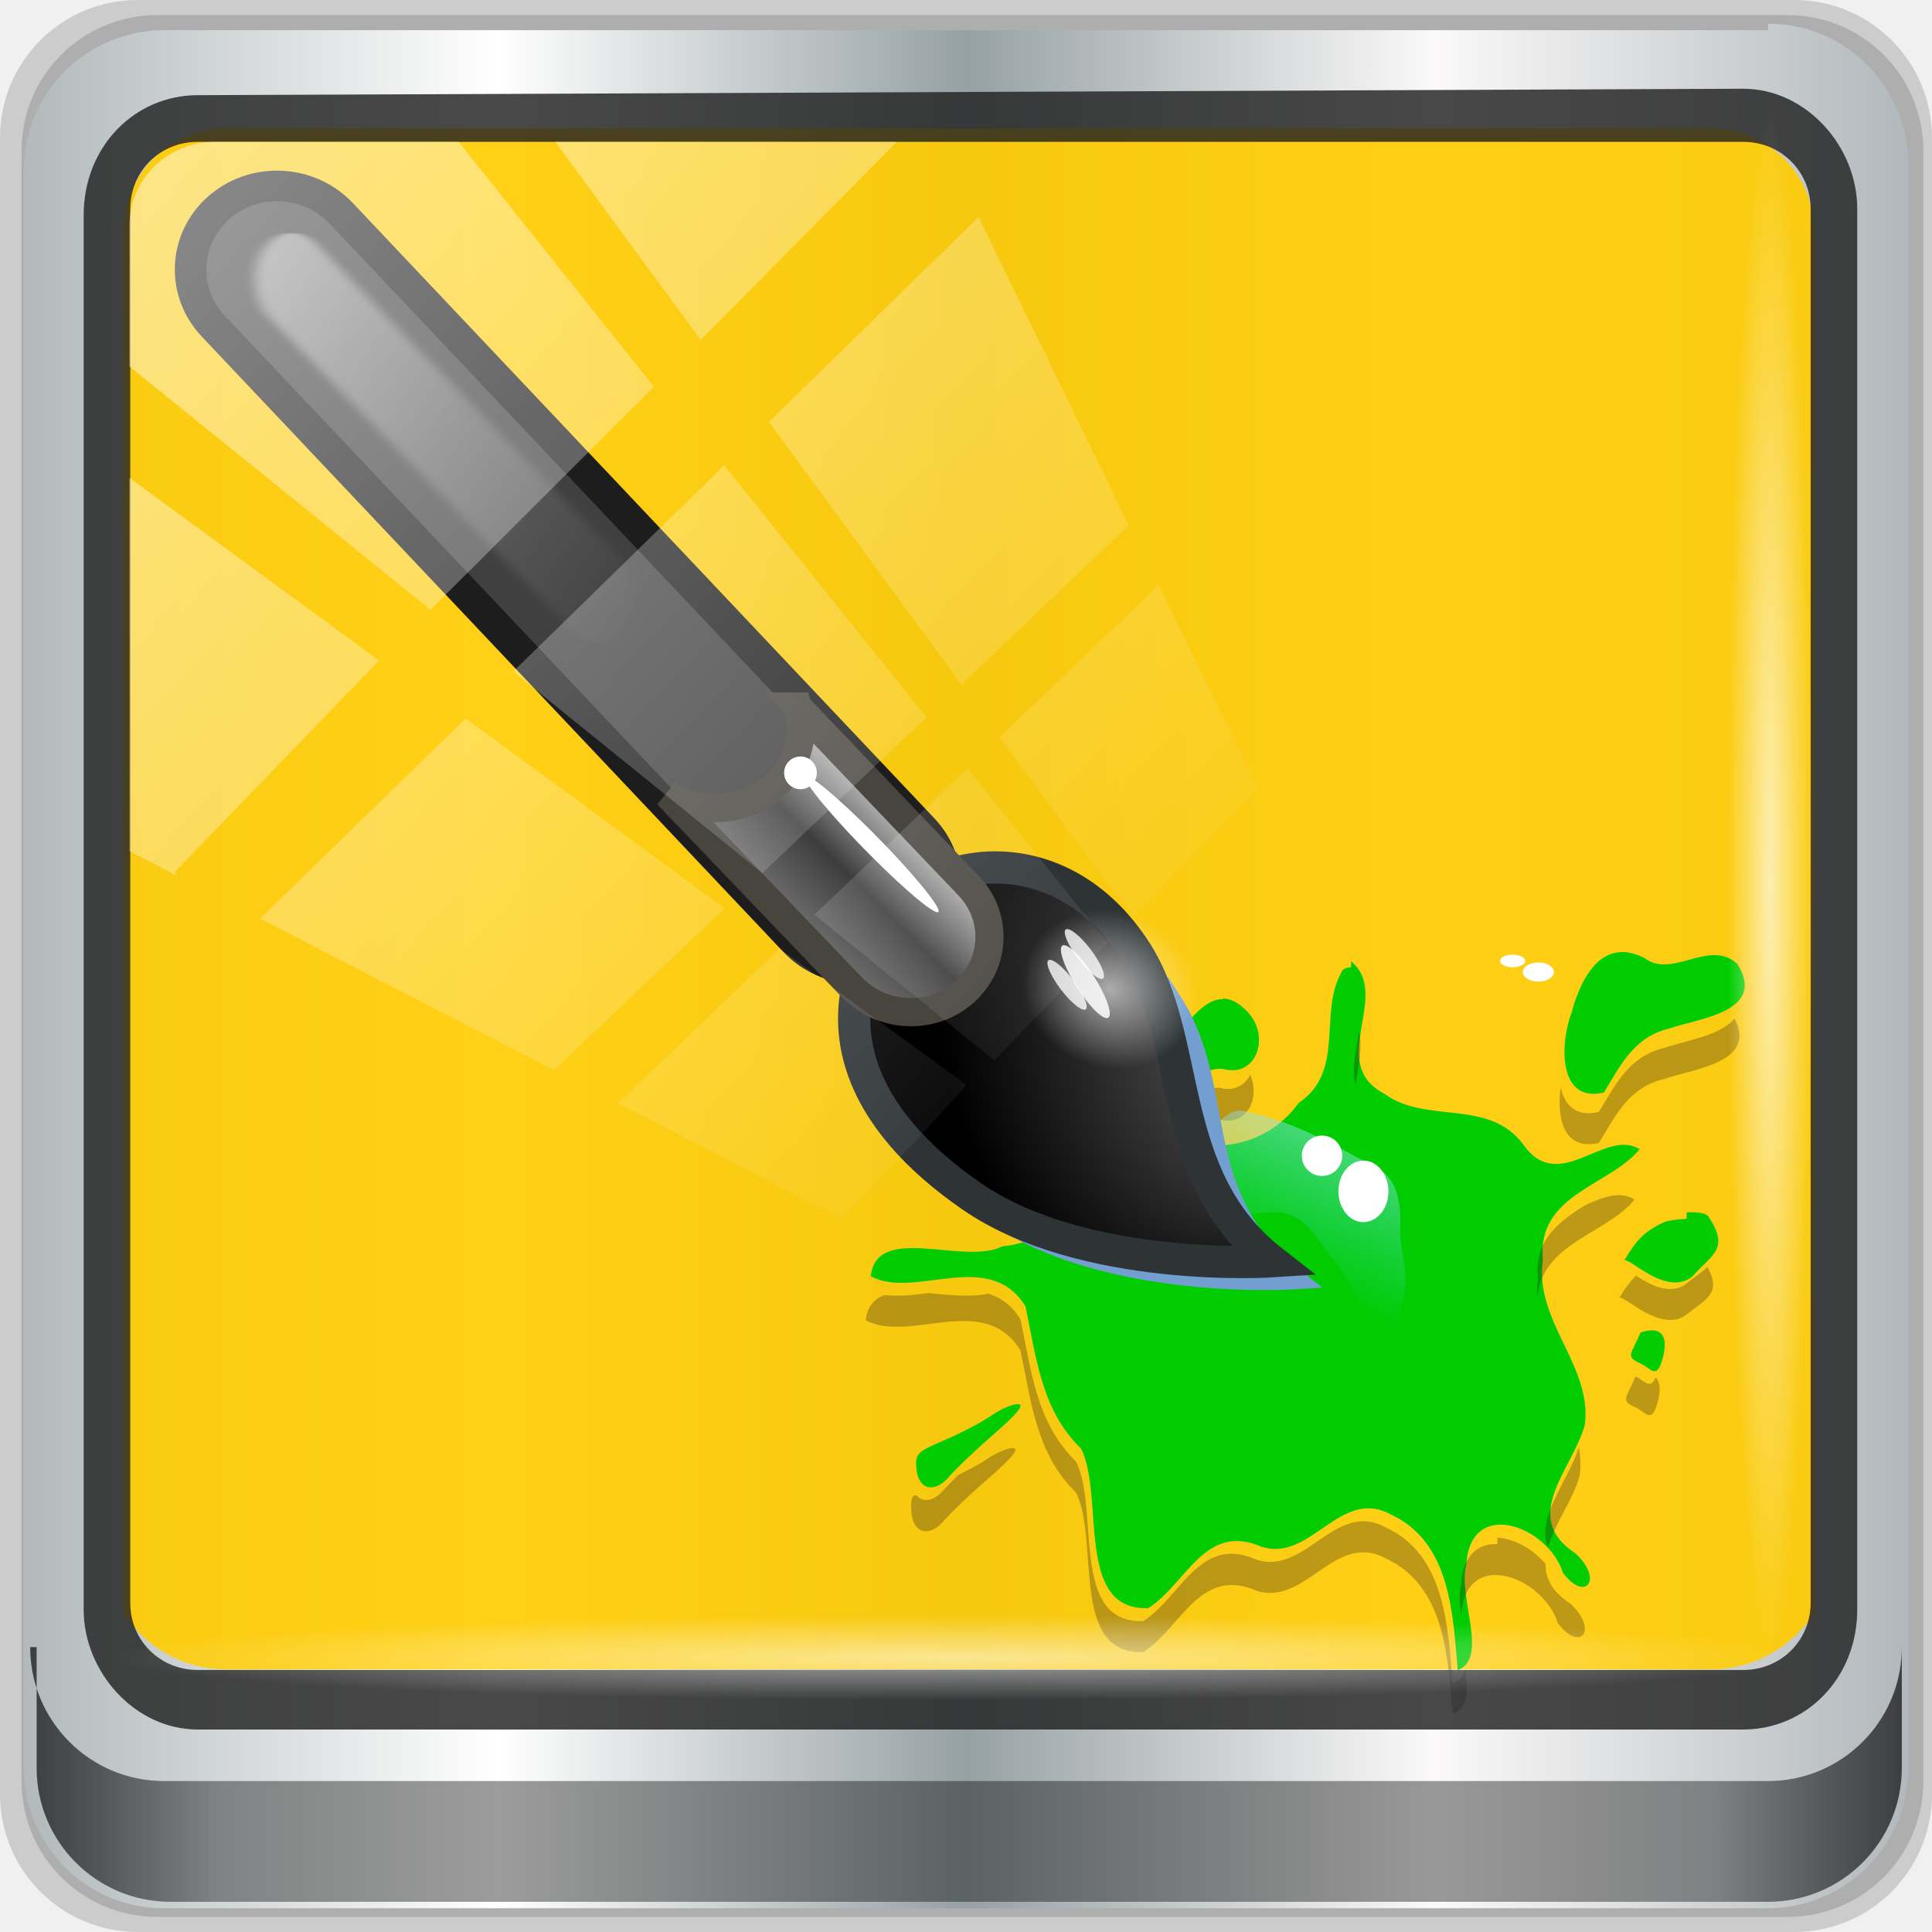
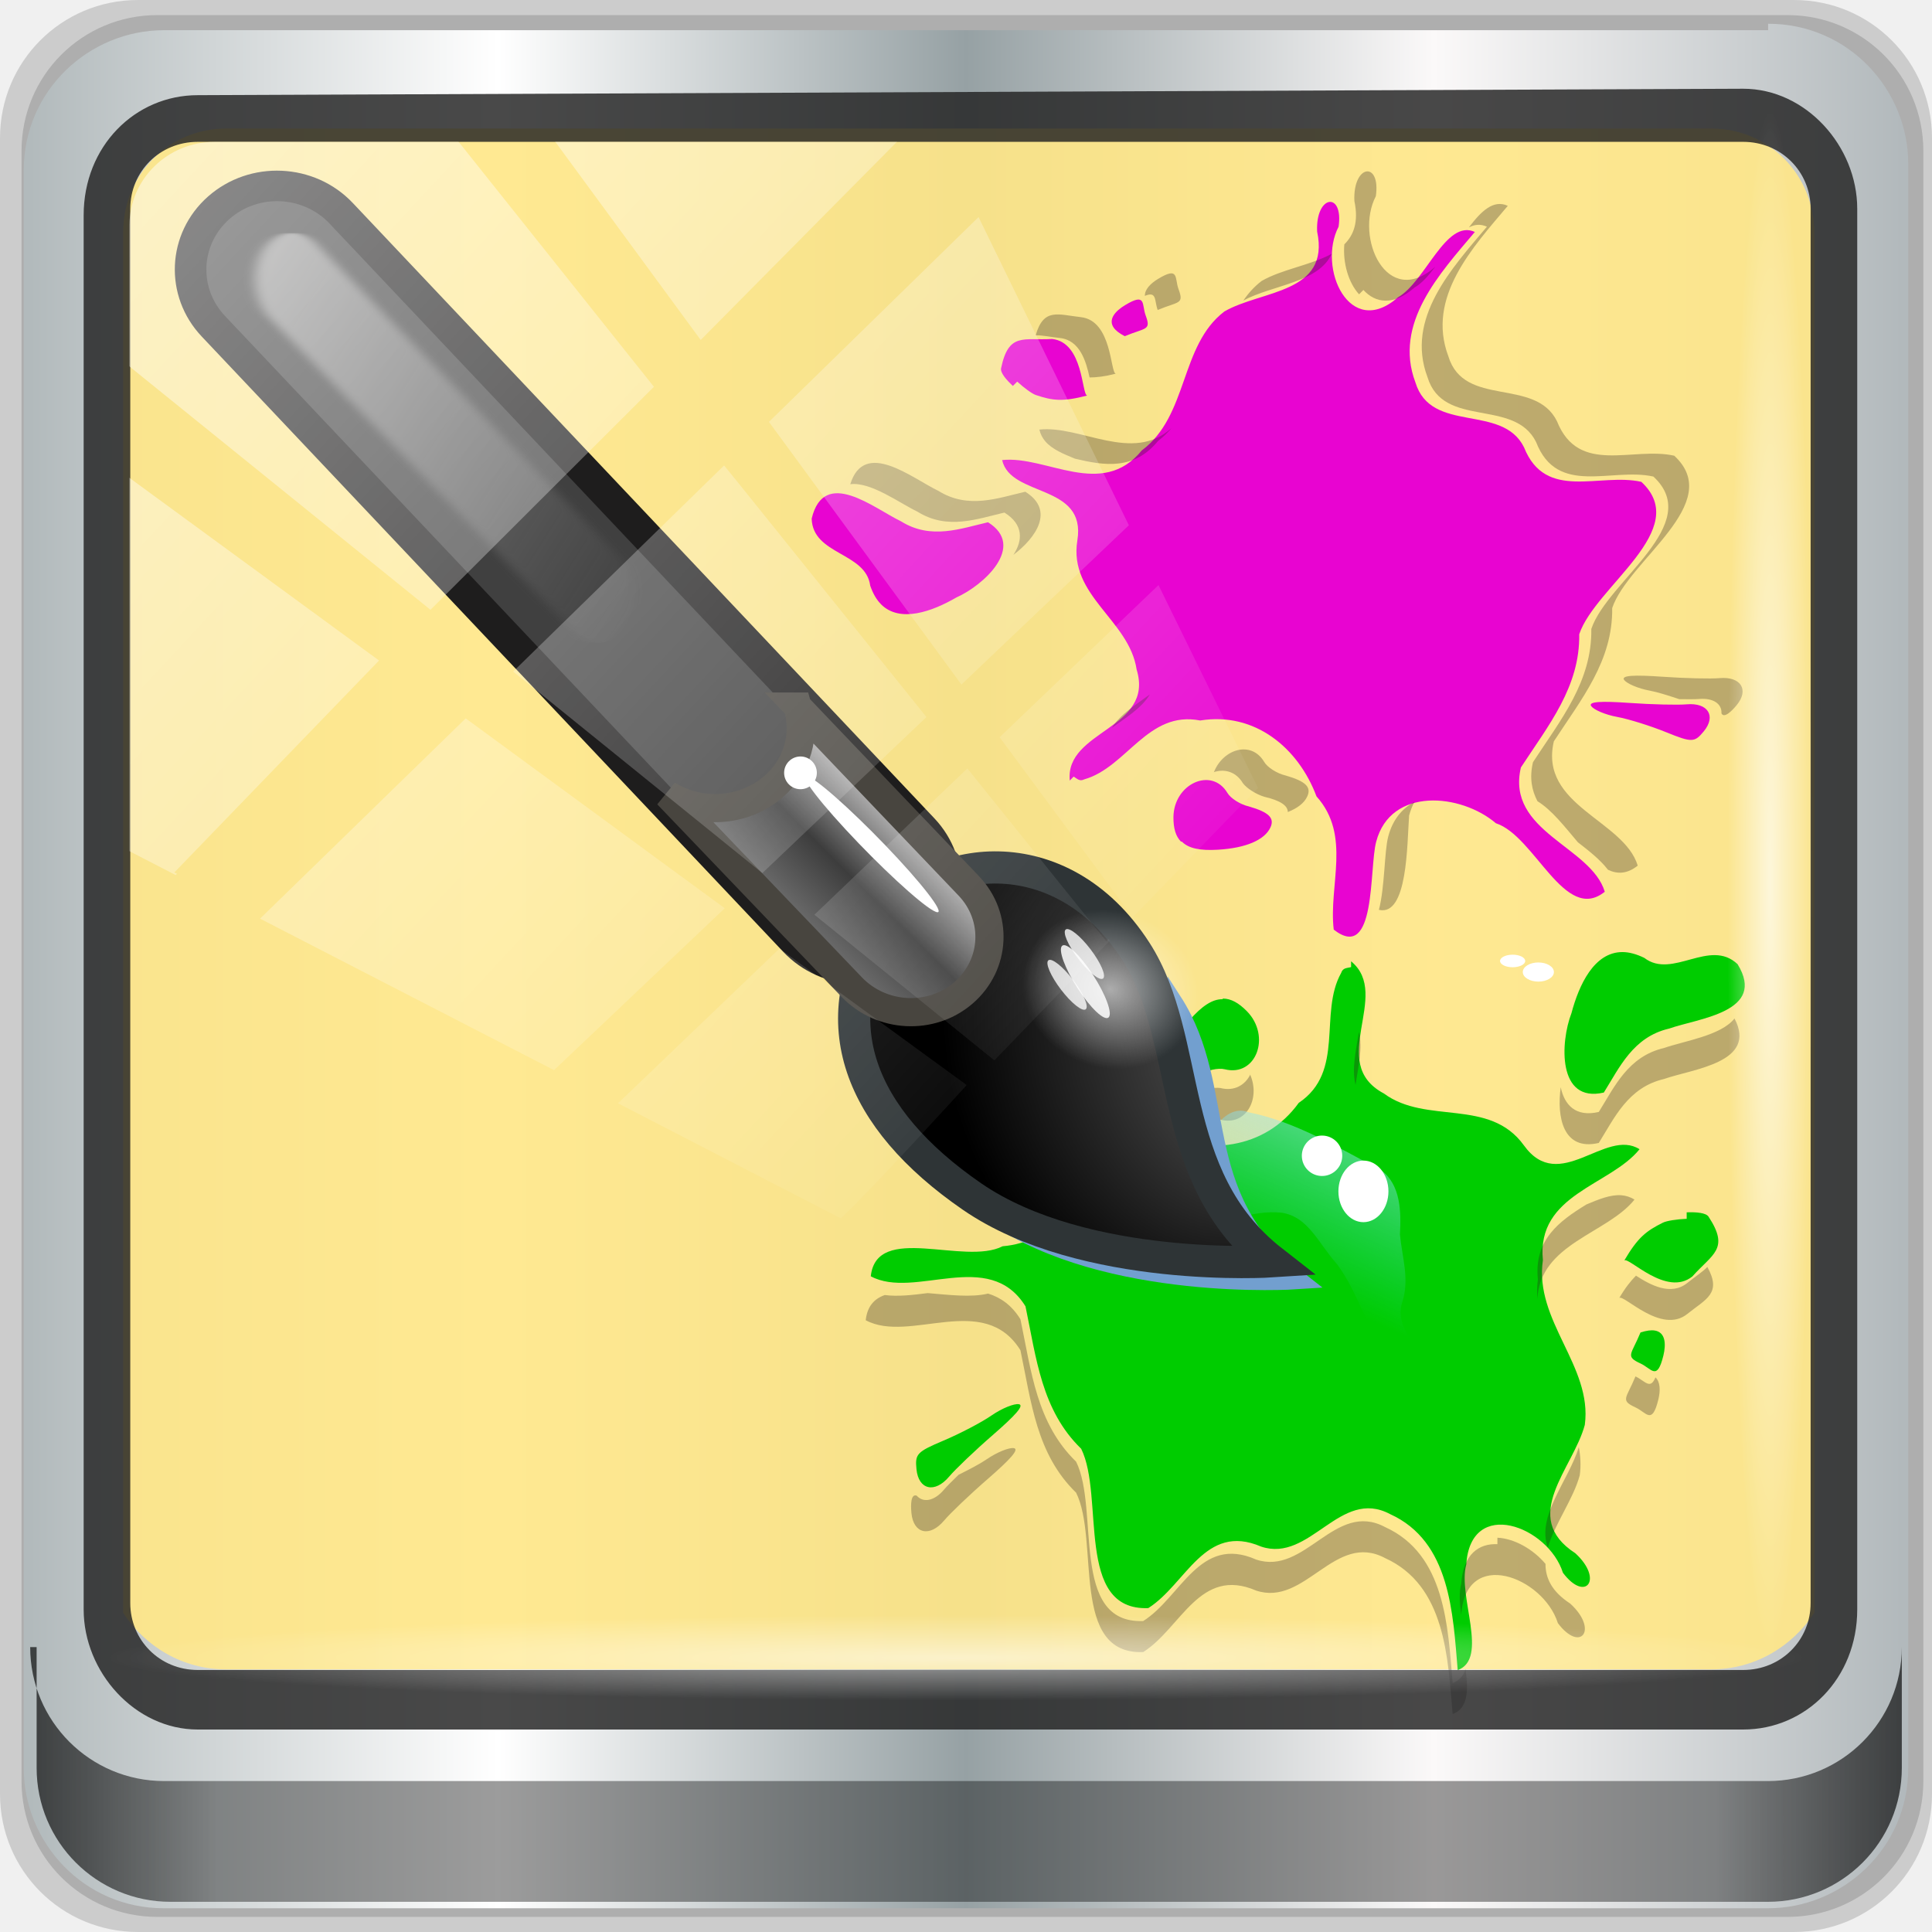
<svg xmlns="http://www.w3.org/2000/svg" xmlns:xlink="http://www.w3.org/1999/xlink" width="96" height="96" id="svg2" version="1.1">
  <defs id="defs4">
    <linearGradient id="linearGradient8006">
-       <stop style="stop-color:#a45f2f;stop-opacity:1;" offset="0" id="stop8008" />
-       <stop id="stop8016" offset="0.25" style="stop-color:#d9bb7a;stop-opacity:0.749;" />
-       <stop id="stop8014" offset="0.5" style="stop-color:#d9bb7a;stop-opacity:1;" />
+       <stop style="stop-color:#2f99a4;stop-opacity:1" offset="0" id="stop8008" />
+       <stop id="stop8016" offset="0.25" style="stop-color:#837ad9;stop-opacity:0.749" />
+       <stop id="stop8014" offset="0.5" style="stop-color:#d97acd;stop-opacity:1" />
      <stop style="stop-color:#c25437;stop-opacity:0.534;" offset="1" id="stop8010" />
    </linearGradient>
    <linearGradient id="linearGradient13990">
      <stop style="stop-color:#003366;stop-opacity:1;" offset="0" id="stop13992" />
      <stop style="stop-color:#003366;stop-opacity:0;" offset="1" id="stop13994" />
    </linearGradient>
    <linearGradient id="linearGradient6139-0">
      <stop id="stop6141-2" offset="0" style="stop-color:#b7b7b7;stop-opacity:1;" />
      <stop style="stop-color:#ffffff;stop-opacity:1;" offset="0.25" id="stop6151-0" />
      <stop style="stop-color:#9d9d9d;stop-opacity:1;" offset="0.5" id="stop6147-1" />
      <stop id="stop6149-4" offset="0.75" style="stop-color:#fafafa;stop-opacity:1;" />
      <stop id="stop6143-4" offset="1" style="stop-color:#b7b7b7;stop-opacity:1;" />
    </linearGradient>
    <linearGradient id="linearGradient4091-0-3-0-7">
      <stop style="stop-color:#ffffff;stop-opacity:1;" offset="0" id="stop4093-3-6-4-2" />
      <stop id="stop4099-6-1-8-3" offset="0.8" style="stop-color:#ffffff;stop-opacity:1;" />
      <stop style="stop-color:#ffffff;stop-opacity:0;" offset="1" id="stop4095-1-0-7-9" />
    </linearGradient>
    <linearGradient id="linearGradient3832-0-6-1-1">
      <stop style="stop-color:#000000;stop-opacity:1;" offset="0" id="stop3834-6-3-7-1" />
      <stop id="stop3872-2-4" offset="0.1" style="stop-color:#000000;stop-opacity:0.588;" />
      <stop style="stop-color:#000000;stop-opacity:0.588;" offset="0.9" id="stop3844-6-2-7-6" />
      <stop style="stop-color:#000000;stop-opacity:1;" offset="1" id="stop3836-5-0-2-9" />
    </linearGradient>
    <filter id="filter3174-4" color-interpolation-filters="sRGB">
      <feGaussianBlur stdDeviation="1.71" id="feGaussianBlur3176-3" />
    </filter>
    <linearGradient gradientUnits="userSpaceOnUse" xlink:href="#linearGradient3873-7" id="linearGradient3879-8-8" y2="48" x2="80" y1="48" x1="16" />
    <linearGradient id="linearGradient3873-7">
      <stop offset="0" style="stop-color:#f0f0f0;stop-opacity:1" id="stop3875-0" />
      <stop offset="1" style="stop-color:#b4b4b4;stop-opacity:1" id="stop3877-20-4" />
    </linearGradient>
    <radialGradient gradientUnits="userSpaceOnUse" xlink:href="#linearGradient3674-5-0" id="radialGradient3682-9" fy="48" fx="48" r="32" cy="48" cx="48" />
    <linearGradient id="linearGradient3674-5-0">
      <stop offset="0" style="stop-color:#ffffff;stop-opacity:1" id="stop3676-0-2" />
      <stop offset="0.3" style="stop-color:#ffffff;stop-opacity:1" id="stop3684-9" />
      <stop offset="0.9" style="stop-color:#f0f0f0;stop-opacity:1" id="stop3925-8-3" />
      <stop offset="1" style="stop-color:#d2d2d2;stop-opacity:1" id="stop3678-8-8" />
    </linearGradient>
    <filter id="filter3944-7" color-interpolation-filters="sRGB">
      <feGaussianBlur stdDeviation="0.436" id="feGaussianBlur3946-6" />
    </filter>
    <radialGradient gradientUnits="userSpaceOnUse" xlink:href="#linearGradient3893-7" id="radialGradient3901-4" fy="46.058" fx="48.001" r="3" cy="46.058" cx="48.001" />
    <linearGradient id="linearGradient3893-7">
      <stop offset="0" style="stop-color:#ffffff;stop-opacity:1" id="stop3895-3" />
      <stop offset="1" style="stop-color:#a2a2a2;stop-opacity:1" id="stop3897-5" />
    </linearGradient>
    <linearGradient gradientTransform="matrix(0,1,-1,0,96,0)" gradientUnits="userSpaceOnUse" xlink:href="#linearGradient3899-9" id="linearGradient3905-4" y2="48" x2="83" y1="48" x1="13" />
    <linearGradient id="linearGradient3899-9">
      <stop offset="0" style="stop-color:#ffffff;stop-opacity:1" id="stop3901-8" />
      <stop offset="0.5" style="stop-color:#ffffff;stop-opacity:0.412" id="stop3981-6" />
      <stop offset="1" style="stop-color:#868686;stop-opacity:1" id="stop3903-5" />
    </linearGradient>
    <linearGradient gradientTransform="matrix(0,1,-1,0,96,0)" gradientUnits="userSpaceOnUse" xlink:href="#linearGradient3917-6-8" id="linearGradient3923-1-6" y2="48" x2="120" y1="48" x1="17" />
    <linearGradient id="linearGradient3917-6-8">
      <stop offset="0" style="stop-color:#000000;stop-opacity:1" id="stop3919-2" />
      <stop offset="1" style="stop-color:#000000;stop-opacity:0" id="stop3921-7" />
    </linearGradient>
    <linearGradient gradientUnits="userSpaceOnUse" xlink:href="#linearGradient3983-2" id="linearGradient3973-9" y2="60" x2="53" y1="60" x1="43" />
    <linearGradient id="linearGradient3983-2">
      <stop offset="0" style="stop-color:#ffffff;stop-opacity:1" id="stop3985-6" />
      <stop offset="1" style="stop-color:#868686;stop-opacity:1" id="stop3989-2" />
    </linearGradient>
    <radialGradient gradientUnits="userSpaceOnUse" xlink:href="#linearGradient3674-5-0" id="radialGradient3979-6" fy="60" fx="48" r="5" cy="60" cx="48" />
    <linearGradient id="linearGradient13087">
      <stop offset="0" style="stop-color:#ffffff;stop-opacity:1" id="stop13089" />
      <stop offset="0.3" style="stop-color:#ffffff;stop-opacity:1" id="stop13091" />
      <stop offset="0.9" style="stop-color:#f0f0f0;stop-opacity:1" id="stop13093" />
      <stop offset="1" style="stop-color:#d2d2d2;stop-opacity:1" id="stop13095" />
    </linearGradient>
    <clipPath id="clipPath2973-9">
      <rect style="fill:url(#linearGradient2977);fill-opacity:1;fill-rule:nonzero;stroke:none" id="rect2975-6" y="6" x="6" ry="6" rx="6" height="84" width="84" />
    </clipPath>
    <linearGradient xlink:href="#linearGradient12946" id="linearGradient12954" x1="9.078" y1="3.013" x2="56.28" y2="-34.779" gradientUnits="userSpaceOnUse" />
    <linearGradient id="linearGradient12946">
      <stop style="stop-color:#ffffff;stop-opacity:1;" offset="0" id="stop12948" />
      <stop style="stop-color:#ffffff;stop-opacity:0;" offset="1" id="stop12950" />
    </linearGradient>
    <linearGradient gradientTransform="scale(1.005865,0.994169)" gradientUnits="userSpaceOnUse" id="ButtonShadow-8" y2="7.017" x2="45.448" y1="92.54" x1="45.448">
      <stop offset="0" style="stop-color:#000000;stop-opacity:1" id="stop3750-74" />
      <stop offset="1" style="stop-color:#000000;stop-opacity:0.588" id="stop3752-52" />
    </linearGradient>
    <filter id="filter3174-15" color-interpolation-filters="sRGB">
      <feGaussianBlur stdDeviation="1.71" id="feGaussianBlur3176-51" />
    </filter>
    <linearGradient gradientUnits="userSpaceOnUse" xlink:href="#linearGradient3737-15" id="linearGradient3613-10" y2="138.661" x2="48" y1="20.221" x1="48" />
    <linearGradient id="linearGradient3737-15">
      <stop offset="0" style="stop-color:#ffffff;stop-opacity:1" id="stop3739-67" />
      <stop offset="1" style="stop-color:#ffffff;stop-opacity:0" id="stop3741-16" />
    </linearGradient>
    <clipPath id="clipPath3613-75">
      <rect style="fill:#ffffff;fill-opacity:1;fill-rule:nonzero;stroke:none" id="rect3615-6" y="6" x="6" ry="6" rx="6" height="84" width="84" />
    </clipPath>
    <filter id="filter3794-95" color-interpolation-filters="sRGB" height="1.384" width="1.384" y="-0.192" x="-0.192">
      <feGaussianBlur stdDeviation="5.28" id="feGaussianBlur3796-36" />
    </filter>
    <linearGradient x1="45.448" y1="92.54" x2="45.448" y2="7.017" id="ButtonShadow-6-9" gradientUnits="userSpaceOnUse" gradientTransform="scale(1.005865,0.994169)">
      <stop id="stop3750-5-71" style="stop-color:#000000;stop-opacity:1" offset="0" />
      <stop id="stop3752-6-8" style="stop-color:#000000;stop-opacity:0.588" offset="1" />
    </linearGradient>
    <filter color-interpolation-filters="sRGB" id="filter3174-4-3">
      <feGaussianBlur id="feGaussianBlur3176-5-8" stdDeviation="1.71" />
    </filter>
    <linearGradient y2="18.5" x2="36.5" y1="18.5" x1="25.5" gradientTransform="matrix(1.523818,0,0,1.523818,-113.5131,111.6566)" gradientUnits="userSpaceOnUse" id="linearGradient3887" xlink:href="#linearGradient8804" />
    <linearGradient id="linearGradient8804">
      <stop style="stop-color:#ffffff;stop-opacity:1;" offset="0" id="stop8806" />
      <stop style="stop-color:#ffffff;stop-opacity:0;" offset="1" id="stop8808" />
    </linearGradient>
    <linearGradient gradientTransform="scale(1.005865,0.994169)" gradientUnits="userSpaceOnUse" xlink:href="#ButtonShadow-6-2" id="linearGradient4047" y2="7.017" x2="45.448" y1="92.54" x1="45.448" />
    <linearGradient gradientTransform="scale(1.005865,0.994169)" gradientUnits="userSpaceOnUse" id="ButtonShadow-6-2" y2="7.017" x2="45.448" y1="92.54" x1="45.448">
      <stop offset="0" style="stop-color:#000000;stop-opacity:1" id="stop3750-6" />
      <stop offset="1" style="stop-color:#000000;stop-opacity:0.588" id="stop3752-8" />
    </linearGradient>
    <filter id="filter3174-6-0" color-interpolation-filters="sRGB">
      <feGaussianBlur stdDeviation="1.71" id="feGaussianBlur3176-1-2" />
    </filter>
    <linearGradient x1="45.448" y1="92.54" x2="45.448" y2="7.017" id="ButtonShadow-3-7" gradientUnits="userSpaceOnUse" gradientTransform="scale(1.005865,0.994169)">
      <stop id="stop3750-7" style="stop-color:#000000;stop-opacity:1" offset="0" />
      <stop id="stop3752-45" style="stop-color:#000000;stop-opacity:0.588" offset="1" />
    </linearGradient>
    <filter color-interpolation-filters="sRGB" id="filter3174-7">
      <feGaussianBlur id="feGaussianBlur3176-4-4" stdDeviation="1.71" />
    </filter>
    <linearGradient x1="48" y1="20.221" x2="48" y2="138.661" id="linearGradient3613-78" xlink:href="#linearGradient3737-2" gradientUnits="userSpaceOnUse" />
    <linearGradient id="linearGradient3737-2">
      <stop id="stop3739-5" style="stop-color:#ffffff;stop-opacity:1" offset="0" />
      <stop id="stop3741-4-3" style="stop-color:#ffffff;stop-opacity:0" offset="1" />
    </linearGradient>
    <clipPath id="clipPath3613-8-2">
      <rect width="84" height="84" rx="6" ry="6" x="6" y="6" id="rect3615-84" style="fill:#ffffff;fill-opacity:1;fill-rule:nonzero;stroke:none" />
    </clipPath>
    <filter x="-0.192" y="-0.192" width="1.384" height="1.384" color-interpolation-filters="sRGB" id="filter3794-3">
      <feGaussianBlur id="feGaussianBlur3796-0" stdDeviation="5.28" />
    </filter>
    <linearGradient gradientTransform="scale(1.005865,0.994169)" gradientUnits="userSpaceOnUse" id="ButtonShadow-5-5" y2="7.017" x2="45.448" y1="92.54" x1="45.448">
      <stop offset="0" style="stop-color:#000000;stop-opacity:1" id="stop3750-5-7" />
      <stop offset="1" style="stop-color:#000000;stop-opacity:0.588" id="stop3752-4" />
    </linearGradient>
    <filter id="filter3174-9" color-interpolation-filters="sRGB">
      <feGaussianBlur stdDeviation="1.71" id="feGaussianBlur3176-3-7" />
    </filter>
    <linearGradient x1="45.448" y1="92.54" x2="45.448" y2="7.017" id="linearGradient4047-3" xlink:href="#ButtonShadow-2-5" gradientUnits="userSpaceOnUse" gradientTransform="scale(1.005865,0.994169)" />
    <linearGradient x1="45.448" y1="92.54" x2="45.448" y2="7.017" id="ButtonShadow-2-5" gradientUnits="userSpaceOnUse" gradientTransform="scale(1.005865,0.994169)">
      <stop id="stop3750-59" style="stop-color:#000000;stop-opacity:1" offset="0" />
      <stop id="stop3752-1-1" style="stop-color:#000000;stop-opacity:0.588" offset="1" />
    </linearGradient>
    <filter color-interpolation-filters="sRGB" id="filter3174-1-7">
      <feGaussianBlur id="feGaussianBlur3176-38" stdDeviation="1.71" />
    </filter>
    <linearGradient id="linearGradient3596-9">
      <stop id="stop3566-0" style="stop-color:#3792c8;stop-opacity:1" offset="0" />
      <stop id="stop3568-3" style="stop-color:#3769c8;stop-opacity:1" offset="1" />
    </linearGradient>
    <linearGradient id="linearGradient3836-6">
      <stop id="stop3838-0" style="stop-color:#a5eaf6;stop-opacity:1" offset="0" />
      <stop id="stop3840-4" style="stop-color:#35d3ed;stop-opacity:0" offset="1" />
    </linearGradient>
    <linearGradient id="linearGradient3216">
      <stop id="stop3218" offset="0" style="stop-color:#6b6b6b;stop-opacity:1;" />
      <stop id="stop3220" offset="1" style="stop-color:#000000;stop-opacity:1;" />
    </linearGradient>
    <linearGradient id="linearGradient4807">
      <stop id="stop4809" offset="0" style="stop-color:#fffefd;stop-opacity:0.456" />
      <stop id="stop4811" offset="1" style="stop-color:#c3c3c3;stop-opacity:0.015" />
    </linearGradient>
    <linearGradient id="linearGradient10287">
      <stop id="stop10289" offset="0" style="stop-color:#e1e0e0;stop-opacity:1;" />
      <stop style="stop-color:#3d3d3d;stop-opacity:1;" offset="0.5" id="stop4127" />
      <stop id="stop10291" offset="1" style="stop-color:#828282;stop-opacity:1;" />
    </linearGradient>
    <linearGradient xlink:href="#linearGradient6139-0-3" id="linearGradient4071" gradientUnits="userSpaceOnUse" gradientTransform="matrix(1.107143,0,0,1.107143,-5.14286,-36.03572)" x1="6" y1="47" x2="90" y2="47" />
    <linearGradient id="linearGradient6139-0-3">
      <stop id="stop6141-2-6" offset="0" style="stop-color:#b2babc;stop-opacity:1" />
      <stop style="stop-color:#ffffff;stop-opacity:1;" offset="0.25" id="stop6151-0-7" />
      <stop style="stop-color:#96a1a4;stop-opacity:1" offset="0.5" id="stop6147-1-5" />
      <stop id="stop6149-4-3" offset="0.75" style="stop-color:#fbf9f9;stop-opacity:1;" />
      <stop id="stop6143-4-5" offset="1" style="stop-color:#b2b9bc;stop-opacity:1" />
    </linearGradient>
    <linearGradient gradientTransform="translate(-1e-5,-32)" xlink:href="#linearGradient3832-0-6-1-1" id="linearGradient4129" x1="1.5" y1="88.172" x2="94.5" y2="88.172" gradientUnits="userSpaceOnUse" />
    <radialGradient xlink:href="#linearGradient12946" id="radialGradient7462" gradientUnits="userSpaceOnUse" gradientTransform="matrix(0.9751338,0,0,0.04919072,33.89901,48.1667)" cx="13.948" cy="44.893" fx="13.948" fy="44.893" r="43.199" />
    <radialGradient xlink:href="#linearGradient12946" id="radialGradient7496" gradientUnits="userSpaceOnUse" gradientTransform="matrix(0.8883266,0,0,0.04919072,-0.4555,-90.1683)" cx="13.948" cy="44.893" fx="13.948" fy="44.893" r="43.199" />
    <linearGradient xlink:href="#linearGradient12946" id="linearGradient4767" gradientUnits="userSpaceOnUse" x1="2.771" y1="-28.962" x2="50.528" y2="14.514" />
    <clipPath id="clipPath4156-4-1" clipPathUnits="userSpaceOnUse">
      <path id="path4158-0-8" d="m 27.046,-55.695 -14.214,13.321 h 0.061 l 15.653,21.771 10.231,-10.546 C 38.562,-32.302 27.468,-54.819 27.046,-55.695 Z M 9.967,-39.383 -5.241,-25.321 15.988,-7.806 26.372,-18.383 Z m 31.491,12.951 -9.741,9.714 8.945,12.458 7.781,-7.555 z m -49.84,4.379 -13.754,12.982 26.283,13.846 0.061,-0.062 -0.123,-0.062 L 13.599,-5.401 -8.702,-22.053 Z m 38.015,7.401 -9.803,9.775 11.579,9.559 7.628,-7.401 -8.669,-11.009 z m 20.187,5.674 -7.383,7.216 6.188,8.542 5.82,-6.137 z m -32.195,6.322 -9.557,9.498 13.662,7.185 7.934,-7.678 z m 23.312,2.374 -7.107,6.938 8.363,6.907 5.361,-5.674 -0.061,-0.092 -0.092,0.123 -6.464,-8.203 z m -8.73,8.542 -7.505,7.339 10.354,5.458 c 1.397,-1.321 5.675,-6.123 5.851,-6.322 z" style="opacity:0.6;fill:#ffffff;fill-opacity:1;stroke:none" />
    </clipPath>
    <clipPath clipPathUnits="userSpaceOnUse" id="clipPath4355-7">
      <rect style="fill:#ffffff;fill-opacity:1;fill-rule:nonzero;stroke:none" id="rect4357-5" width="84" height="80" x="6" y="6" rx="6" ry="6" />
    </clipPath>
    <clipPath clipPathUnits="userSpaceOnUse" id="clipPath4355-9">
      <rect style="fill:#ffffff;fill-opacity:1;fill-rule:nonzero;stroke:none" id="rect4357-1" width="84" height="80" x="6" y="6" rx="6" ry="6" />
    </clipPath>
    <clipPath clipPathUnits="userSpaceOnUse" id="clipPath4355-1">
      <rect style="fill:#ffffff;fill-opacity:1;fill-rule:nonzero;stroke:none" id="rect4357-9" width="84" height="80" x="6" y="6" rx="6" ry="6" />
    </clipPath>
    <clipPath clipPathUnits="userSpaceOnUse" id="clipPath3943-52-0">
      <path id="path3945-4-1" d="m 69.781,20.844 -5,3.438 c 5.587,5.537 9,13.328 9,21.812 0,8.434 -3.377,16.096 -8.906,21.625 l 5,3.438 C 76.078,96.576 80,55.844 80,46.094 c 2e-6,-9.797 -3.963,-18.66 -10.219,-25.25 z M 40,24.062 28.906,36.219 H 21.5 c -0.823,0 -1.5,0.677 -1.5,1.5 v 1 14.844 1 c 0,0.823 0.684,1.61 1.5,1.5 h 7.406 L 40,68 V 66 26.062 Z m 20.594,3.281 -5,3.438 L 55.5,30.875 c 3.938,3.89 6.406,9.25 6.406,15.219 0,5.921 -2.43,11.148 -6.312,15.031 l 0.094,0.094 5.094,3.438 c 4.475,-4.908 7.25,-11.402 7.25,-18.562 0,-7.231 -2.879,-13.831 -7.438,-18.75 z m -9.25,6.5 -5.219,3.625 c 2.222,2.218 3.719,5.24 3.719,8.625 0,3.337 -1.459,6.228 -3.625,8.438 l 5.219,3.625 c 2.822,-3.237 4.531,-7.434 4.531,-12.062 0,-4.673 -1.754,-9.001 -4.625,-12.25 z" style="color:#000000;display:inline;overflow:visible;visibility:visible;opacity:0.8;fill:#ff00ff;fill-opacity:1;fill-rule:nonzero;stroke:none;stroke-width:1;marker:none;enable-background:accumulate" />
    </clipPath>
    <linearGradient y2="34.789" x2="57.335" y1="24" x1="52.596" gradientTransform="matrix(0.7569116,0,0,0.7702369,-193.7518,-11.7391)" gradientUnits="userSpaceOnUse" id="linearGradient5160" xlink:href="#linearGradient3836-6" />
    <radialGradient r="4" fy="9.107" fx="22.306" cy="12.811" cx="23" gradientTransform="matrix(1.018411,-3.184185,2.331806,0.8048197,-197.2127,66.86238)" gradientUnits="userSpaceOnUse" id="radialGradient4799" xlink:href="#linearGradient3216" />
    <linearGradient gradientTransform="matrix(0.5663654,0,0,0.5655525,-49.79304,-110.2634)" gradientUnits="userSpaceOnUse" y2="69.255" x2="35.451" y1="69.255" x1="-10.468" id="linearGradient4813" xlink:href="#linearGradient4807" />
    <filter style="color-interpolation-filters:sRGB" id="filter5219">
      <feGaussianBlur id="feGaussianBlur5221" stdDeviation="0.242" />
    </filter>
    <linearGradient gradientTransform="translate(-179.2444,-53.37916)" gradientUnits="userSpaceOnUse" y2="51.996" x2="53.546" y1="44.889" x1="46.47" id="linearGradient5196" xlink:href="#linearGradient10287" />
    <radialGradient gradientUnits="userSpaceOnUse" gradientTransform="matrix(1.006521,0,0,0.9772727,-125.1826,-9.423214)" r="4.207" fy="50.773" fx="-6.12" cy="50.773" cx="-6.12" id="radialGradient5231" xlink:href="#linearGradient12946" />
  </defs>
  <g id="layer1" transform="translate(0,32)">
    <path style="fill:none;stroke:url(#linearGradient3887);stroke-width:1;stroke-linecap:round;stroke-linejoin:miter;stroke-miterlimit:4;stroke-dasharray:none;stroke-dashoffset:1.96;stroke-opacity:1" id="path8421" d="" />
    <path style="display:inline;opacity:0.15;fill:#000000;fill-opacity:1;fill-rule:nonzero;stroke:none;stroke-width:1" d="M 89.143,-32 H 6.857 C 3.058,-32 0,-28.942 0,-25.143 v 82.286 c 0,3.799 3.058,6.857 6.857,6.857 h 82.286 c 3.799,0 6.857,-3.058 6.857,-6.857 V -25.143 c 0,-3.799 -3.058,-6.857 -6.857,-6.857 z" id="path3288" />
    <path id="path4085" d="M 88.82,-31.25 H 7.82 c -3.74,0 -6.75,3.01 -6.75,6.75 v 81 c 0,3.74 3.01,6.75 6.75,6.75 h 81 c 3.74,0 6.75,-3.01 6.75,-6.75 V -24.5 c 0,-3.739 -3.01,-6.75 -6.75,-6.75 z" style="display:inline;opacity:0.15;fill:#000000;fill-opacity:1;fill-rule:nonzero;stroke:none;stroke-width:1" />
    <path style="display:inline;fill:url(#linearGradient4071);fill-opacity:1;fill-rule:nonzero;stroke:none;stroke-width:1" d="M 87.857,-30.5 H 8.143 c -3.68,0 -6.963,2.963 -6.963,6.963 v 79.394 c 0,3.68 2.963,6.963 6.963,6.963 h 79.714 c 3.68,0 6.963,-2.963 6.963,-6.963 V -23.857 c 0,-3.68 -2.963,-6.963 -6.963,-6.963 z" id="rect4251-1-3" />
-     <path style="display:inline;opacity:0.912;fill:#ffcc00;fill-opacity:1;fill-rule:nonzero;stroke:none;stroke-width:1.03" d="m 11.241,-25.613 c -2.86,0 -5.124,2.288 -5.124,5.171 V 0.985 8.225 48.139 c 1.097,1.684 2.969,2.812 5.124,2.812 h 4.099 65.589 4.099 c 2.155,0 4.027,-1.127 5.124,-2.812 V 8.225 0.985 -20.442 c 0,-2.883 -2.268,-5.171 -5.124,-5.171 z" id="path3400-6-6" />
+     <path style="display:inline;opacity:0.912;fill:#ffe788;fill-opacity:1;fill-rule:nonzero;stroke:none;stroke-width:1.03" d="m 11.241,-25.613 c -2.86,0 -5.124,2.288 -5.124,5.171 V 0.985 8.225 48.139 c 1.097,1.684 2.969,2.812 5.124,2.812 h 4.099 65.589 4.099 c 2.155,0 4.027,-1.127 5.124,-2.812 V 8.225 0.985 -20.442 c 0,-2.883 -2.268,-5.171 -5.124,-5.171 z" id="path3400-6-6" />
    <g transform="translate(182.3098,16.51392)" id="g1314">
      <g id="g4715" transform="matrix(-1,0,0,1,-269.2332,0)">
        <path style="display:inline;fill:#00cc00;fill-opacity:1;stroke-width:1" id="path2627" d="m -167.54,-1.206 c -0.325,-2.201e-4 -0.691,0.095 -1.088,0.289 -1.401,1.077 -3.247,-0.997 -4.636,0.313 -1.458,2.38 1.934,2.682 3.406,3.201 1.794,0.416 2.468,1.945 3.241,3.177 2.312,0.54 2.167,-2.504 1.608,-3.947 -0.372,-1.401 -1.124,-3.032 -2.531,-3.033 z m 13.482,0.457 c -2.045,1.69 1.24,5.042 -1.632,6.571 -2.115,1.562 -5.239,0.199 -6.954,2.575 -1.767,2.459 -4.044,-0.879 -5.748,0.193 1.457,1.812 5.135,2.23 4.802,5.512 0.443,3.017 -2.473,5.267 -2.082,8.184 0.578,2.169 3.26,4.567 0.473,6.379 -1.423,1.299 -0.507,2.469 0.615,0.97 0.729,-2.312 4.589,-3.778 4.802,-0.409 0.437,1.579 -1.14,4.671 0.426,5.247 0.239,-2.811 0.362,-6.393 3.359,-7.751 2.498,-1.335 3.967,2.435 6.41,1.613 2.807,-1.207 3.72,1.863 5.606,3.057 3.661,0.146 2.158,-5.556 3.335,-7.919 1.972,-1.914 2.225,-4.493 2.767,-7.077 1.821,-2.933 5.498,-0.316 7.687,-1.492 -0.288,-2.672 -4.638,-0.515 -6.552,-1.492 -2.379,-0.185 -5.24,-2.525 -3.737,-5.103 0.726,-1.258 4.486,-4.463 1.679,-4.814 -1.845,1.456 -2.812,4.133 -5.559,4.284 -2.452,1.119 -5.407,0.855 -7.096,-1.492 -2.315,-1.555 -0.984,-4.44 -2.105,-6.451 -0.088,-0.277 -0.304,-0.239 -0.497,-0.297 z m 6.363,1.853 c -0.394,0.003 -0.776,0.212 -1.183,0.626 -1.217,1.238 -0.467,3.279 1.096,2.888 0.316,-0.081 0.895,0.041 1.301,0.297 0.943,0.52 1.374,0.521 1.561,0.024 0.258,-0.683 -0.146,-1.68 -1.112,-2.768 -0.615,-0.693 -1.126,-1.039 -1.632,-1.035 z m -23.038,10.622 c -0.491,-0.019 -0.962,0.024 -1.088,0.217 -1.062,1.615 -0.187,1.85 0.804,2.968 1.29,1.039 3.153,-0.979 3.382,-0.794 -0.669,-1.139 -1.082,-1.463 -1.916,-1.877 -0.185,-0.092 -0.691,-0.173 -1.183,-0.193 z m 1.585,5.873 c -0.531,0.088 -0.569,0.667 -0.426,1.252 0.314,1.276 0.581,0.64 1.135,0.385 0.777,-0.357 0.453,-0.437 0,-1.54 -0.298,-0.096 -0.532,-0.126 -0.71,-0.096 z m 31.601,3.659 c -0.296,0.052 0.187,0.571 1.277,1.52 0.917,0.795 1.895,1.734 2.176,2.07 0.718,0.859 1.533,0.67 1.632,-0.361 0.072,-0.749 -0.007,-0.854 -1.348,-1.42 -0.792,-0.334 -1.873,-0.895 -2.389,-1.252 -0.516,-0.356 -1.126,-0.597 -1.348,-0.554 z" />
        <path style="display:inline;opacity:0.3;fill:#241c1c;fill-opacity:1;stroke-width:1" id="path3762" d="m -173.109,2.092 c -1.161,2.203 2.07,2.504 3.501,3.009 1.794,0.416 2.468,1.945 3.241,3.177 1.784,0.417 2.095,-1.299 1.892,-2.768 -0.183,0.874 -0.736,1.498 -1.892,1.228 -0.772,-1.232 -1.447,-2.761 -3.241,-3.177 -0.992,-0.35 -2.836,-0.614 -3.501,-1.468 z m 18.663,0.674 c -0.2,0.792 0.033,1.719 0.166,2.624 0.205,-0.803 -0.03,-1.73 -0.166,-2.624 z m 5.393,2.142 c -0.503,1.182 0.211,2.541 1.49,2.214 0.316,-0.081 0.895,0.041 1.301,0.297 0.943,0.52 1.374,0.521 1.561,0.024 0.136,-0.36 0.075,-0.798 -0.142,-1.3 -0.236,0.238 -0.696,0.151 -1.419,-0.297 -0.406,-0.224 -0.985,-0.346 -1.301,-0.297 -0.698,0.178 -1.229,-0.148 -1.49,-0.674 z m 11.188,0.987 c -0.631,1.077 -1.963,2.359 -2.365,3.057 -0.459,0.787 -0.524,1.551 -0.307,2.239 0.068,-0.229 0.171,-0.464 0.307,-0.698 0.966,-1.12 3.683,-3.779 2.365,-4.597 z m -29.614,4.982 c -0.229,0.016 -0.449,0.083 -0.662,0.217 1.366,1.699 4.69,2.178 4.825,4.934 0.023,-0.312 0.025,-0.635 -0.024,-0.963 0.201,-1.98 -1.063,-2.901 -2.413,-3.731 -0.593,-0.247 -1.183,-0.496 -1.727,-0.457 z m -4.281,3.562 c -0.734,1.323 0.074,1.594 0.993,2.335 1.29,1.039 3.153,-0.979 3.382,-0.794 -0.304,-0.517 -0.567,-0.841 -0.828,-1.107 -0.716,0.46 -1.731,1.024 -2.555,0.361 -0.385,-0.31 -0.75,-0.541 -0.993,-0.794 z m 38.744,1.3 c -1.049,0.086 -2.16,0.23 -3.004,0.024 -0.614,0.191 -1.166,0.563 -1.608,1.276 -0.543,2.583 -0.796,5.163 -2.767,7.077 -1.177,2.363 0.325,8.065 -3.335,7.919 -1.885,-1.194 -2.799,-4.296 -5.606,-3.057 -2.443,0.823 -3.912,-2.948 -6.41,-1.613 -2.997,1.357 -3.12,4.94 -3.359,7.751 -0.343,-0.13 -0.543,-0.372 -0.639,-0.698 -0.144,1.042 -0.144,1.95 0.639,2.239 0.239,-2.811 0.362,-6.393 3.359,-7.751 2.498,-1.335 3.967,2.435 6.41,1.613 2.807,-1.207 3.72,1.863 5.606,3.057 3.661,0.146 2.158,-5.556 3.335,-7.919 1.972,-1.914 2.225,-4.493 2.767,-7.077 1.821,-2.933 5.498,-0.316 7.687,-1.492 -0.075,-0.7 -0.43,-1.071 -0.946,-1.252 -0.659,0.085 -1.388,-0.002 -2.129,-0.096 z m -35.173,4.14 c -0.471,0.216 -0.732,0.689 -0.993,0.048 -0.242,0.223 -0.252,0.66 -0.142,1.107 0.314,1.276 0.581,0.64 1.135,0.385 0.777,-0.357 0.453,-0.437 0,-1.54 z m 2.815,3.514 c -0.085,0.45 -0.112,0.916 -0.047,1.396 0.312,1.172 1.239,2.409 1.585,3.59 0.586,-1.544 -1.031,-3.324 -1.537,-4.982 z m 28.077,0.048 c -0.296,0.052 0.187,0.571 1.277,1.52 0.917,0.795 1.895,1.734 2.176,2.07 0.718,0.859 1.533,0.67 1.632,-0.361 0.042,-0.44 0.026,-0.967 -0.26,-0.867 -0.318,0.361 -0.867,0.291 -1.372,-0.313 -0.117,-0.14 -0.405,-0.427 -0.71,-0.722 -0.549,-0.275 -1.077,-0.55 -1.396,-0.77 -0.516,-0.356 -1.126,-0.597 -1.348,-0.554 z m -24.032,4.453 c -0.824,0.038 -1.762,0.554 -2.389,1.3 0.003,0.701 -0.306,1.372 -1.23,1.974 -1.423,1.299 -0.507,2.469 0.615,0.97 0.729,-2.312 4.589,-3.778 4.802,-0.409 0.076,-0.573 0.119,-1.11 0,-1.54 -0.093,-1.474 -0.876,-2.017 -1.798,-1.974 z" />
        <path style="display:inline;opacity:0.6;fill:url(#linearGradient5160);fill-opacity:1;fill-rule:evenodd;stroke:none;stroke-width:1" id="path3812-3" d="m -148.93,6.747 c -2.383,0.471 -4.488,1.772 -6.619,2.885 -0.983,0.723 -0.998,2.082 -0.936,3.195 -0.105,1.109 -0.485,2.229 -0.123,3.334 0.282,0.828 -0.146,1.527 -0.572,2.112 -0.026,0.949 1.287,1.357 1.542,0.332 0.867,-1.37 1.302,-2.983 2.271,-4.293 0.964,-1.083 1.432,-2.369 2.77,-2.569 1.411,-0.132 2.767,0.434 4.048,0.953 1.048,0.4 1.673,-0.516 2.199,-1.196 0.973,-0.494 1.947,0.839 2.886,0.184 0.748,-0.477 1.805,-0.909 2.078,-1.795 -0.271,-1.061 -1.565,-0.222 -2.303,-0.361 -1.229,0.002 -2.46,-0.05 -3.687,-0.084 -1.044,-0.139 -1.461,-1.202 -1.96,-1.989 -0.348,-0.506 -0.965,-0.96 -1.595,-0.708 z" />
        <ellipse ry="1.53" rx="1.243" cy="10.685" cx="-154.671" style="fill:#ffffff;fill-opacity:1;stroke:none;stroke-width:1" id="path5233" />
        <ellipse ry="0.476" rx="0.773" cy="-0.214" cx="-163.363" id="path5237" style="fill:#ffffff;fill-opacity:1;stroke:none;stroke-width:0.44" />
        <ellipse ry="0.312" rx="0.625" cy="-0.764" cx="-162.085" style="fill:#ffffff;fill-opacity:1;stroke:none;stroke-width:0.32" id="path5239" />
        <path id="path8812" d="m -136.368,11.834 c -5.571,3.838 -14.929,3.22 -14.929,3.22 5.384,-4.199 3.287,-9.373 6.137,-13.792 1.442,5.868 4.181,8.515 8.791,10.573 z" style="color:#000000;display:inline;overflow:visible;visibility:visible;fill:#3465a4;fill-opacity:1;fill-rule:evenodd;stroke:#729fcf;stroke-width:1px;stroke-linecap:butt;stroke-linejoin:miter;stroke-miterlimit:4;stroke-dashoffset:0;stroke-opacity:1;marker:none;enable-background:accumulate" />
        <path style="color:#000000;display:inline;overflow:visible;visibility:visible;fill:url(#radialGradient4799);fill-opacity:1;fill-rule:evenodd;stroke:#2e3436;stroke-width:1.6;stroke-linecap:butt;stroke-linejoin:miter;stroke-miterlimit:4;stroke-dasharray:none;stroke-dashoffset:0;stroke-opacity:1;marker:none;enable-background:accumulate" d="m -130.88,-2.711 c 3.115,4.966 1.303,9.764 -4.34,13.651 -5.571,3.838 -14.929,3.22 -14.929,3.22 5.384,-4.199 3.936,-10.984 6.786,-15.403 3.756,-5.825 10.251,-4.796 12.482,-1.468 z" id="path6896" />
        <rect style="fill:#404040;fill-opacity:1;stroke:#1e1d1d;stroke-width:1.543;stroke-linecap:round;stroke-linejoin:miter;stroke-miterlimit:4;stroke-dasharray:none;stroke-dashoffset:1.96;stroke-opacity:1" id="rect7258" width="50.544" height="8.476" x="-86.719" y="-101.594" ry="4.238" transform="matrix(0.6868865,-0.7267647,0.7492333,0.6623061,0,0)" />
        <rect transform="matrix(-0.6957339,0.7182996,-0.5377296,-0.8431194,-176.9914,-56.00759)" ry="2.175" y="-73.271" x="-55.722" height="4.35" width="26.007" id="rect4805" style="fill:url(#linearGradient4813);fill-opacity:1;stroke:none;filter:url(#filter5219)" />
        <path style="fill:url(#linearGradient5196);fill-opacity:1;stroke:#48453f;stroke-width:1.4;stroke-linecap:round;stroke-linejoin:miter;stroke-miterlimit:4;stroke-dasharray:none;stroke-dashoffset:1.96;stroke-opacity:1" d="m -126.556,-13.406 -8.5,8.906 c -1.472,1.54 -1.357,3.914 0.25,5.313 1.607,1.399 4.091,1.259 5.562,-0.281 l 9.156,-9.563 c -1.596,1.001 -3.772,0.889 -5.25,-0.375 -1.224,-1.047 -1.631,-2.597 -1.219,-4 z" id="rect5184" />
        <ellipse ry="4.112" rx="4.235" cy="40.196" cx="-131.342" style="opacity:0.609;fill:url(#radialGradient5231);fill-opacity:1;stroke:none;stroke-width:0.981" id="path5223" transform="matrix(0.9610764,0.2762826,-0.3947001,0.91881,0,0)" />
        <circle cy="8.916" cx="-152.615" id="path5235" style="fill:#ffffff;fill-opacity:1;stroke:none;stroke-width:0.728" r="1.004" />
        <ellipse ry="1.53" rx="0.385" cy="85.378" cx="-112.678" transform="matrix(0.7904229,0.6125615,-0.6060432,0.7954317,0,0)" id="path5241" style="opacity:0.782;fill:#ffffff;fill-opacity:1;stroke:none;stroke-width:0.556" />
        <ellipse ry="2.122" rx="0.508" cy="95.299" cx="-119.48" style="opacity:0.851;fill:#ffffff;fill-opacity:1;stroke:none;stroke-width:0.753" id="path5243" transform="matrix(0.7449945,0.6670706,-0.5439911,0.839091,0,0)" />
        <ellipse ry="1.53" rx="0.385" cy="86.06" cx="-111.066" style="opacity:0.782;fill:#ffffff;fill-opacity:1;stroke:none;stroke-width:0.556" id="path5245" transform="matrix(0.7904229,0.6125615,-0.6060432,0.7954317,0,0)" />
        <ellipse ry="4.507" rx="1.487" cy="-222.391" cx="-321.926" transform="matrix(0.8734691,-0.4868796,-0.6787678,0.734353,0,0)" id="path5247" style="fill:#ffffff;fill-opacity:1;stroke:none;stroke-width:1.877" />
        <ellipse ry="0.813" rx="0.813" cy="-10.112" cx="-126.699" style="fill:#ffffff;fill-opacity:1;stroke:none;stroke-width:0.589" id="path5249" />
+         <path d="m -130.701,-18.489 c 0.219,-0.218 0.401,-0.528 0.538,-0.926 0.218,-1.667 2.855,-1.514 2.908,-3.329 -0.62,-2.582 -3.106,-0.503 -4.445,0.138 -1.487,0.927 -2.969,0.352 -4.317,0.043 -1.919,1.192 0.227,3.142 1.574,3.738 1.193,0.692 2.796,1.283 3.743,0.338 z m -9.378,8.762 c 0.239,-2.513 -4.226,-2.558 -3.323,-5.519 0.372,-2.473 3.39,-3.659 2.946,-6.411 -0.465,-2.843 3.312,-2.129 3.737,-3.996 -2.199,-0.238 -4.955,1.954 -6.938,-0.478 -2.328,-1.732 -1.879,-5.207 -4.105,-6.906 -1.848,-1.07 -5.265,-0.879 -4.609,-3.973 0.083,-1.832 -1.32,-2.003 -1.066,-0.239 1.065,2.046 -0.546,5.629 -2.955,3.505 -1.357,-0.768 -2.375,-3.909 -3.816,-3.244 1.73,2.051 4.058,4.544 2.954,7.474 -0.782,2.579 -4.307,1.03 -5.397,3.227 -1.076,2.701 -3.756,1.25 -5.828,1.715 -2.561,2.364 2.286,5.189 3.084,7.571 -0.039,2.614 1.526,4.519 2.899,6.622 0.748,3.198 -3.486,3.912 -4.168,6.175 1.991,1.604 3.466,-2.774 5.412,-3.404 1.725,-1.475 5.224,-1.826 5.947,0.919 0.358,1.335 -0.015,6.02 2.109,4.368 0.262,-2.221 -0.888,-4.672 0.857,-6.622 0.897,-2.402 3.062,-4.212 5.778,-3.77 2.604,-0.511 3.648,2.325 5.756,2.923 0.245,0.127 0.365,-0.044 0.534,-0.135 z m -5.527,3.034 c 0.263,-0.267 0.379,-0.665 0.375,-1.217 -0.014,-1.651 -1.892,-2.52 -2.681,-1.206 -0.158,0.267 -0.629,0.574 -1.075,0.676 -0.985,0.285 -1.275,0.574 -1.066,1.034 0.286,0.633 1.228,1.032 2.61,1.114 0.88,0.052 1.456,-0.059 1.794,-0.402 z m 8.353,-22.644 c 0.344,-0.318 0.631,-0.663 0.586,-0.878 -0.373,-1.801 -1.119,-1.37 -2.537,-1.455 -1.567,0.169 -1.462,2.78 -1.741,2.81 1.216,0.316 1.712,0.257 2.552,-0.026 0.186,-0.063 0.581,-0.349 0.925,-0.666 z m -5.017,-2.885 c 0.298,-0.417 -0.065,-0.832 -0.556,-1.128 -1.07,-0.648 -0.821,-0.039 -1.023,0.505 -0.283,0.763 -0.011,0.599 1.036,1.036 0.265,-0.136 0.443,-0.274 0.542,-0.413 z m -23.72,18.798 c 0.164,-0.234 -0.51,-0.258 -1.882,-0.163 -1.151,0.082 -2.441,0.109 -2.857,0.071 -1.061,-0.095 -1.482,0.58 -0.855,1.341 0.456,0.552 0.579,0.57 1.862,0.048 0.757,-0.308 1.863,-0.658 2.449,-0.765 0.587,-0.107 1.159,-0.356 1.279,-0.535 z" id="path1017" style="display:inline;fill:#e804d1;fill-opacity:1;stroke-width:0.951" />
+         <path d="m -129.173,-24.454 c -0.701,-2.263 -3.077,-0.292 -4.379,0.331 -1.487,0.927 -2.969,0.352 -4.317,0.043 -1.481,0.92 -0.536,2.283 0.589,3.135 -0.465,-0.711 -0.512,-1.503 0.447,-2.099 1.349,0.31 2.831,0.884 4.317,-0.043 0.902,-0.432 2.321,-1.495 3.343,-1.367 z m -13.008,12.101 c -0.398,-0.667 -1.178,-1.134 -1.876,-1.654 0.402,0.678 1.184,1.143 1.876,1.654 z m -5.069,2.187 c -0.457,-1.134 -1.851,-1.568 -2.492,-0.487 -0.158,0.267 -0.629,0.574 -1.075,0.676 -0.985,0.285 -1.275,0.574 -1.066,1.034 0.151,0.334 0.487,0.587 0.97,0.779 -8.7e-4,-0.319 0.367,-0.57 1.154,-0.755 0.424,-0.123 0.895,-0.43 1.075,-0.676 0.35,-0.589 0.926,-0.727 1.456,-0.549 z m -8.19,6.863 c -0.3,-1.149 -0.266,-2.907 -0.465,-3.648 -0.221,-0.838 -0.691,-1.396 -1.299,-1.713 0.108,0.2 0.197,0.427 0.263,0.676 0.104,1.403 0.064,5.02 1.502,4.684 z m 16.57,-23.274 c 0.143,-0.165 0.247,-0.358 0.3,-0.591 -2.062,-0.224 -4.621,1.69 -6.566,-0.073 0.194,0.225 0.41,0.444 0.664,0.632 1.197,1.467 2.666,1.237 4.133,0.887 0.565,-0.232 1.129,-0.462 1.469,-0.854 z m 0.484,-5.277 c -0.396,-1.384 -1.122,-1.023 -2.239,-0.902 -1.567,0.169 -1.462,2.78 -1.741,2.81 0.552,0.143 0.947,0.185 1.302,0.188 0.173,-0.791 0.476,-1.853 1.476,-1.961 0.467,-0.05 0.868,-0.141 1.203,-0.134 z m -26.939,25.19 c 0.647,-0.763 1.298,-1.608 2.005,-2.037 0.285,-0.542 0.406,-1.163 0.224,-1.94 -1.373,-2.103 -2.938,-4.009 -2.899,-6.622 -0.798,-2.382 -5.645,-5.207 -3.084,-7.571 2.072,-0.465 4.773,1.007 5.828,-1.715 1.09,-2.197 4.615,-0.648 5.397,-3.227 1.103,-2.929 -1.224,-5.422 -2.954,-7.474 0.318,-0.144 0.616,-0.115 0.899,0.04 -0.604,-0.798 -1.215,-1.409 -1.936,-1.076 1.73,2.051 4.058,4.544 2.954,7.474 -0.782,2.579 -4.307,1.03 -5.397,3.227 -1.076,2.701 -3.756,1.25 -5.828,1.715 -2.561,2.364 2.286,5.189 3.084,7.571 -0.039,2.614 1.526,4.519 2.899,6.622 0.748,3.198 -3.486,3.912 -4.168,6.175 0.522,0.42 1.01,0.431 1.479,0.206 0.386,-0.501 0.935,-0.932 1.497,-1.367 z m 20.877,-26.447 c 0.171,-0.462 0.029,-0.956 0.636,-0.701 0.012,-0.313 -0.275,-0.613 -0.649,-0.84 -1.07,-0.648 -0.821,-0.039 -1.023,0.505 -0.283,0.763 -0.011,0.599 1.036,1.036 z m -4.258,-0.471 c -0.246,-0.36 -0.541,-0.692 -0.907,-0.971 -0.999,-0.579 -2.454,-0.787 -3.481,-1.349 0.645,1.433 2.93,1.543 4.386,2.318 z m -18.92,18.856 c 0.164,-0.234 -0.51,-0.258 -1.882,-0.163 -1.151,0.082 -2.441,0.109 -2.856,0.071 -1.061,-0.095 -1.482,0.58 -0.855,1.341 0.267,0.324 0.633,0.668 0.758,0.408 -0.029,-0.457 0.387,-0.779 1.133,-0.712 0.173,0.015 0.56,0.014 0.963,0.008 0.554,-0.184 1.095,-0.354 1.457,-0.421 0.587,-0.107 1.159,-0.356 1.279,-0.535 z m 13.171,-19.163 c 0.529,-0.58 0.812,-1.558 0.733,-2.482 -0.474,-0.47 -0.717,-1.129 -0.5,-2.155 0.083,-1.832 -1.32,-2.003 -1.066,-0.239 1.065,2.046 -0.546,5.629 -2.955,3.505 0.335,0.437 0.667,0.827 1.036,1.036 1.054,0.929 1.946,0.767 2.537,0.118 z" id="path1019" style="display:inline;opacity:0.3;fill:#241c1c;fill-opacity:1;stroke-width:0.951" />
      </g>
    </g>
    <path id="path4989-0" d="m 9.825,-27.271 c -3.117,0 -5.668,2.54 -5.668,5.966 v 69.278 c 0,3.11 2.551,5.966 5.668,5.966 h 76.792 c 3.117,0 5.668,-2.54 5.668,-5.966 V -21.625 c 0,-3.11 -2.551,-5.966 -5.668,-5.966 z m 0,2.319 h 76.792 c 1.888,0 3.352,1.48 3.352,3.327 v 69.278 c 0,1.85 -1.464,3.327 -3.352,3.327 H 9.825 c -1.888,0 -3.352,-1.48 -3.352,-3.327 V -21.625 c 0,-1.85 1.464,-3.327 3.352,-3.327 z" style="color:#000000;font-style:normal;font-variant:normal;font-weight:normal;font-stretch:normal;font-size:medium;line-height:normal;font-family:Sans;-inkscape-font-specification:Sans;text-indent:0;text-align:start;text-decoration:none;text-decoration-line:none;letter-spacing:normal;word-spacing:normal;text-transform:none;writing-mode:lr-tb;direction:ltr;baseline-shift:baseline;text-anchor:start;display:inline;overflow:visible;visibility:visible;fill:#222222;fill-opacity:0.819;stroke:none;stroke-width:2.376;marker:none;enable-background:accumulate" />
    <path style="display:inline;opacity:0.658;fill:url(#linearGradient4129);fill-opacity:1;fill-rule:nonzero;stroke:none;stroke-width:1" d="m 1.82,49.844 v 6 c 0,3.68 2.976,6.656 6.656,6.656 h 79.368 c 3.68,0 6.656,-2.976 6.656,-6.656 v -6 c 0,3.68 -2.976,6.656 -6.656,6.656 H 8.156 c -3.68,0 -6.656,-2.976 -6.656,-6.656 z" id="path4118" />
    <rect style="opacity:0.55;fill:url(#radialGradient7462);fill-opacity:1;stroke:none;stroke-width:1" id="rect4131" width="84.25" height="4.25" x="5.375" y="48.25" rx="0" ry="4.25" />
    <rect ry="4.25" rx="0" y="-90.085" x="-26.44" height="4.25" width="76.75" id="rect4141" style="opacity:0.669;fill:url(#radialGradient7496);fill-opacity:1;stroke:none;stroke-width:1" transform="rotate(90)" />
    <rect transform="matrix(1.069245,0,0,1.047683,4.29522,6.47899)" style="opacity:0.495;fill:url(#linearGradient4767);fill-opacity:1;stroke:none" id="rect4146" width="75.966" height="69.024" x="2" y="-30" rx="3.957" ry="3.957" clip-path="url(#clipPath4156-4-1)" />
  </g>
</svg>
